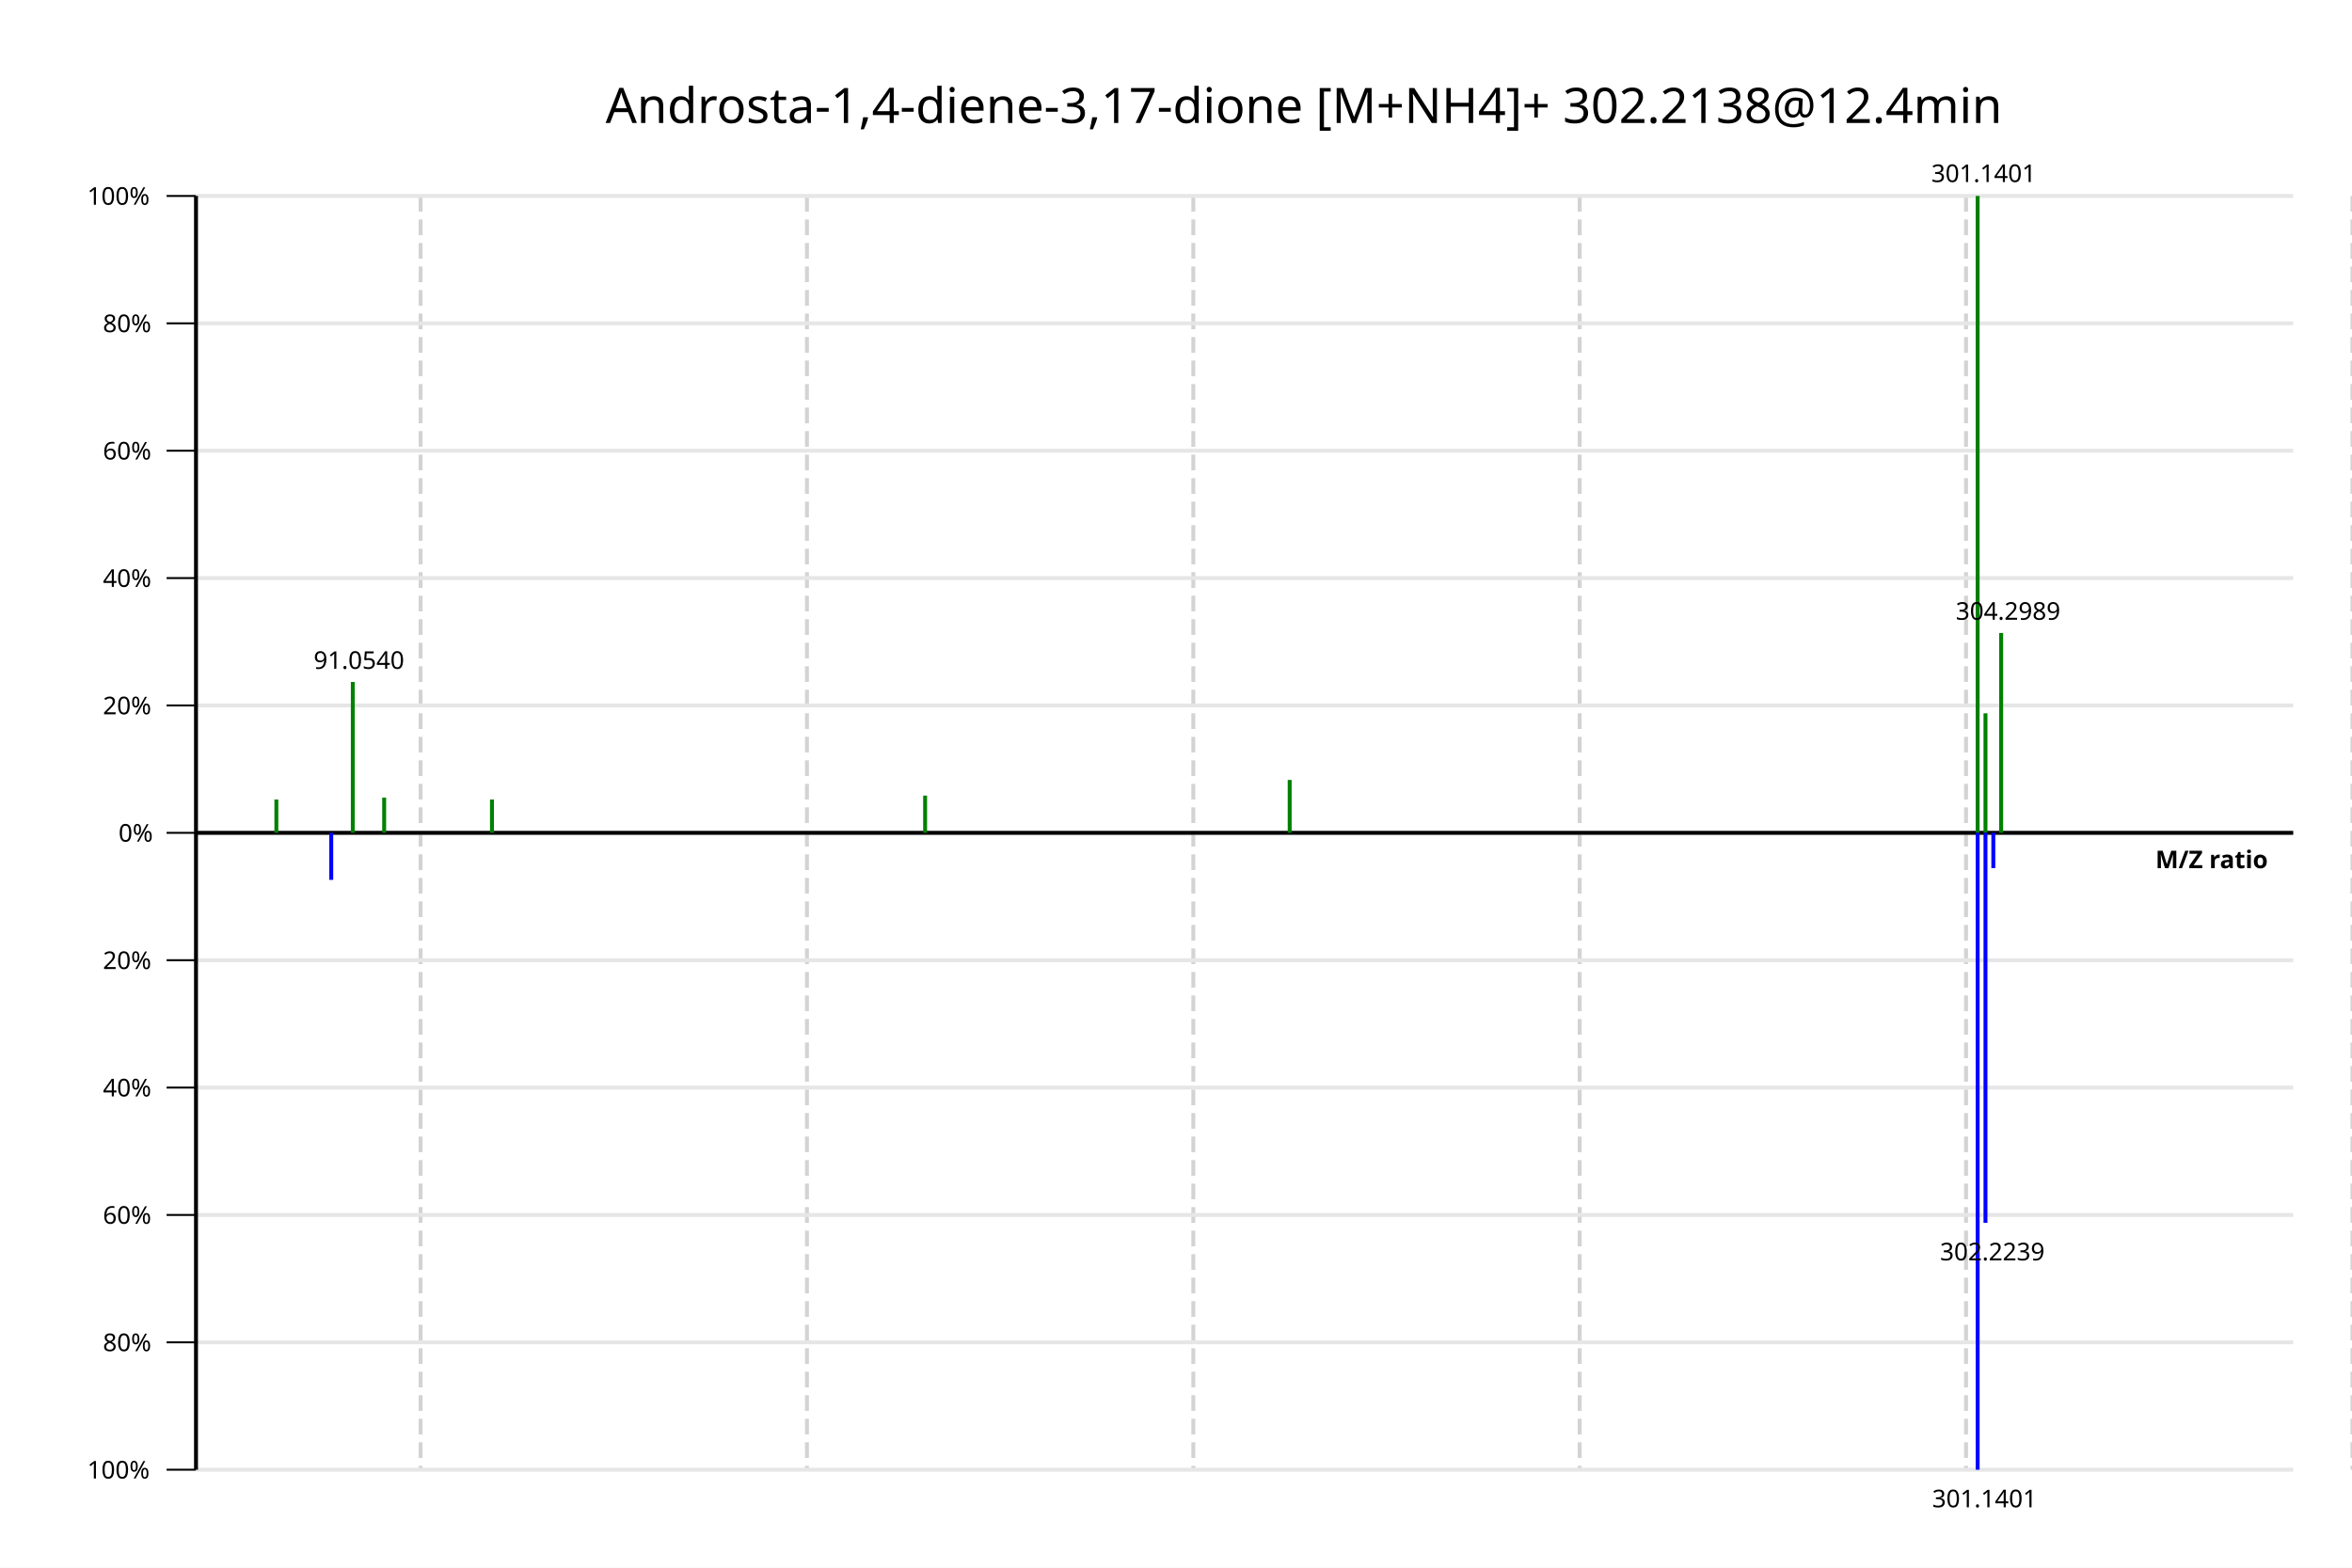
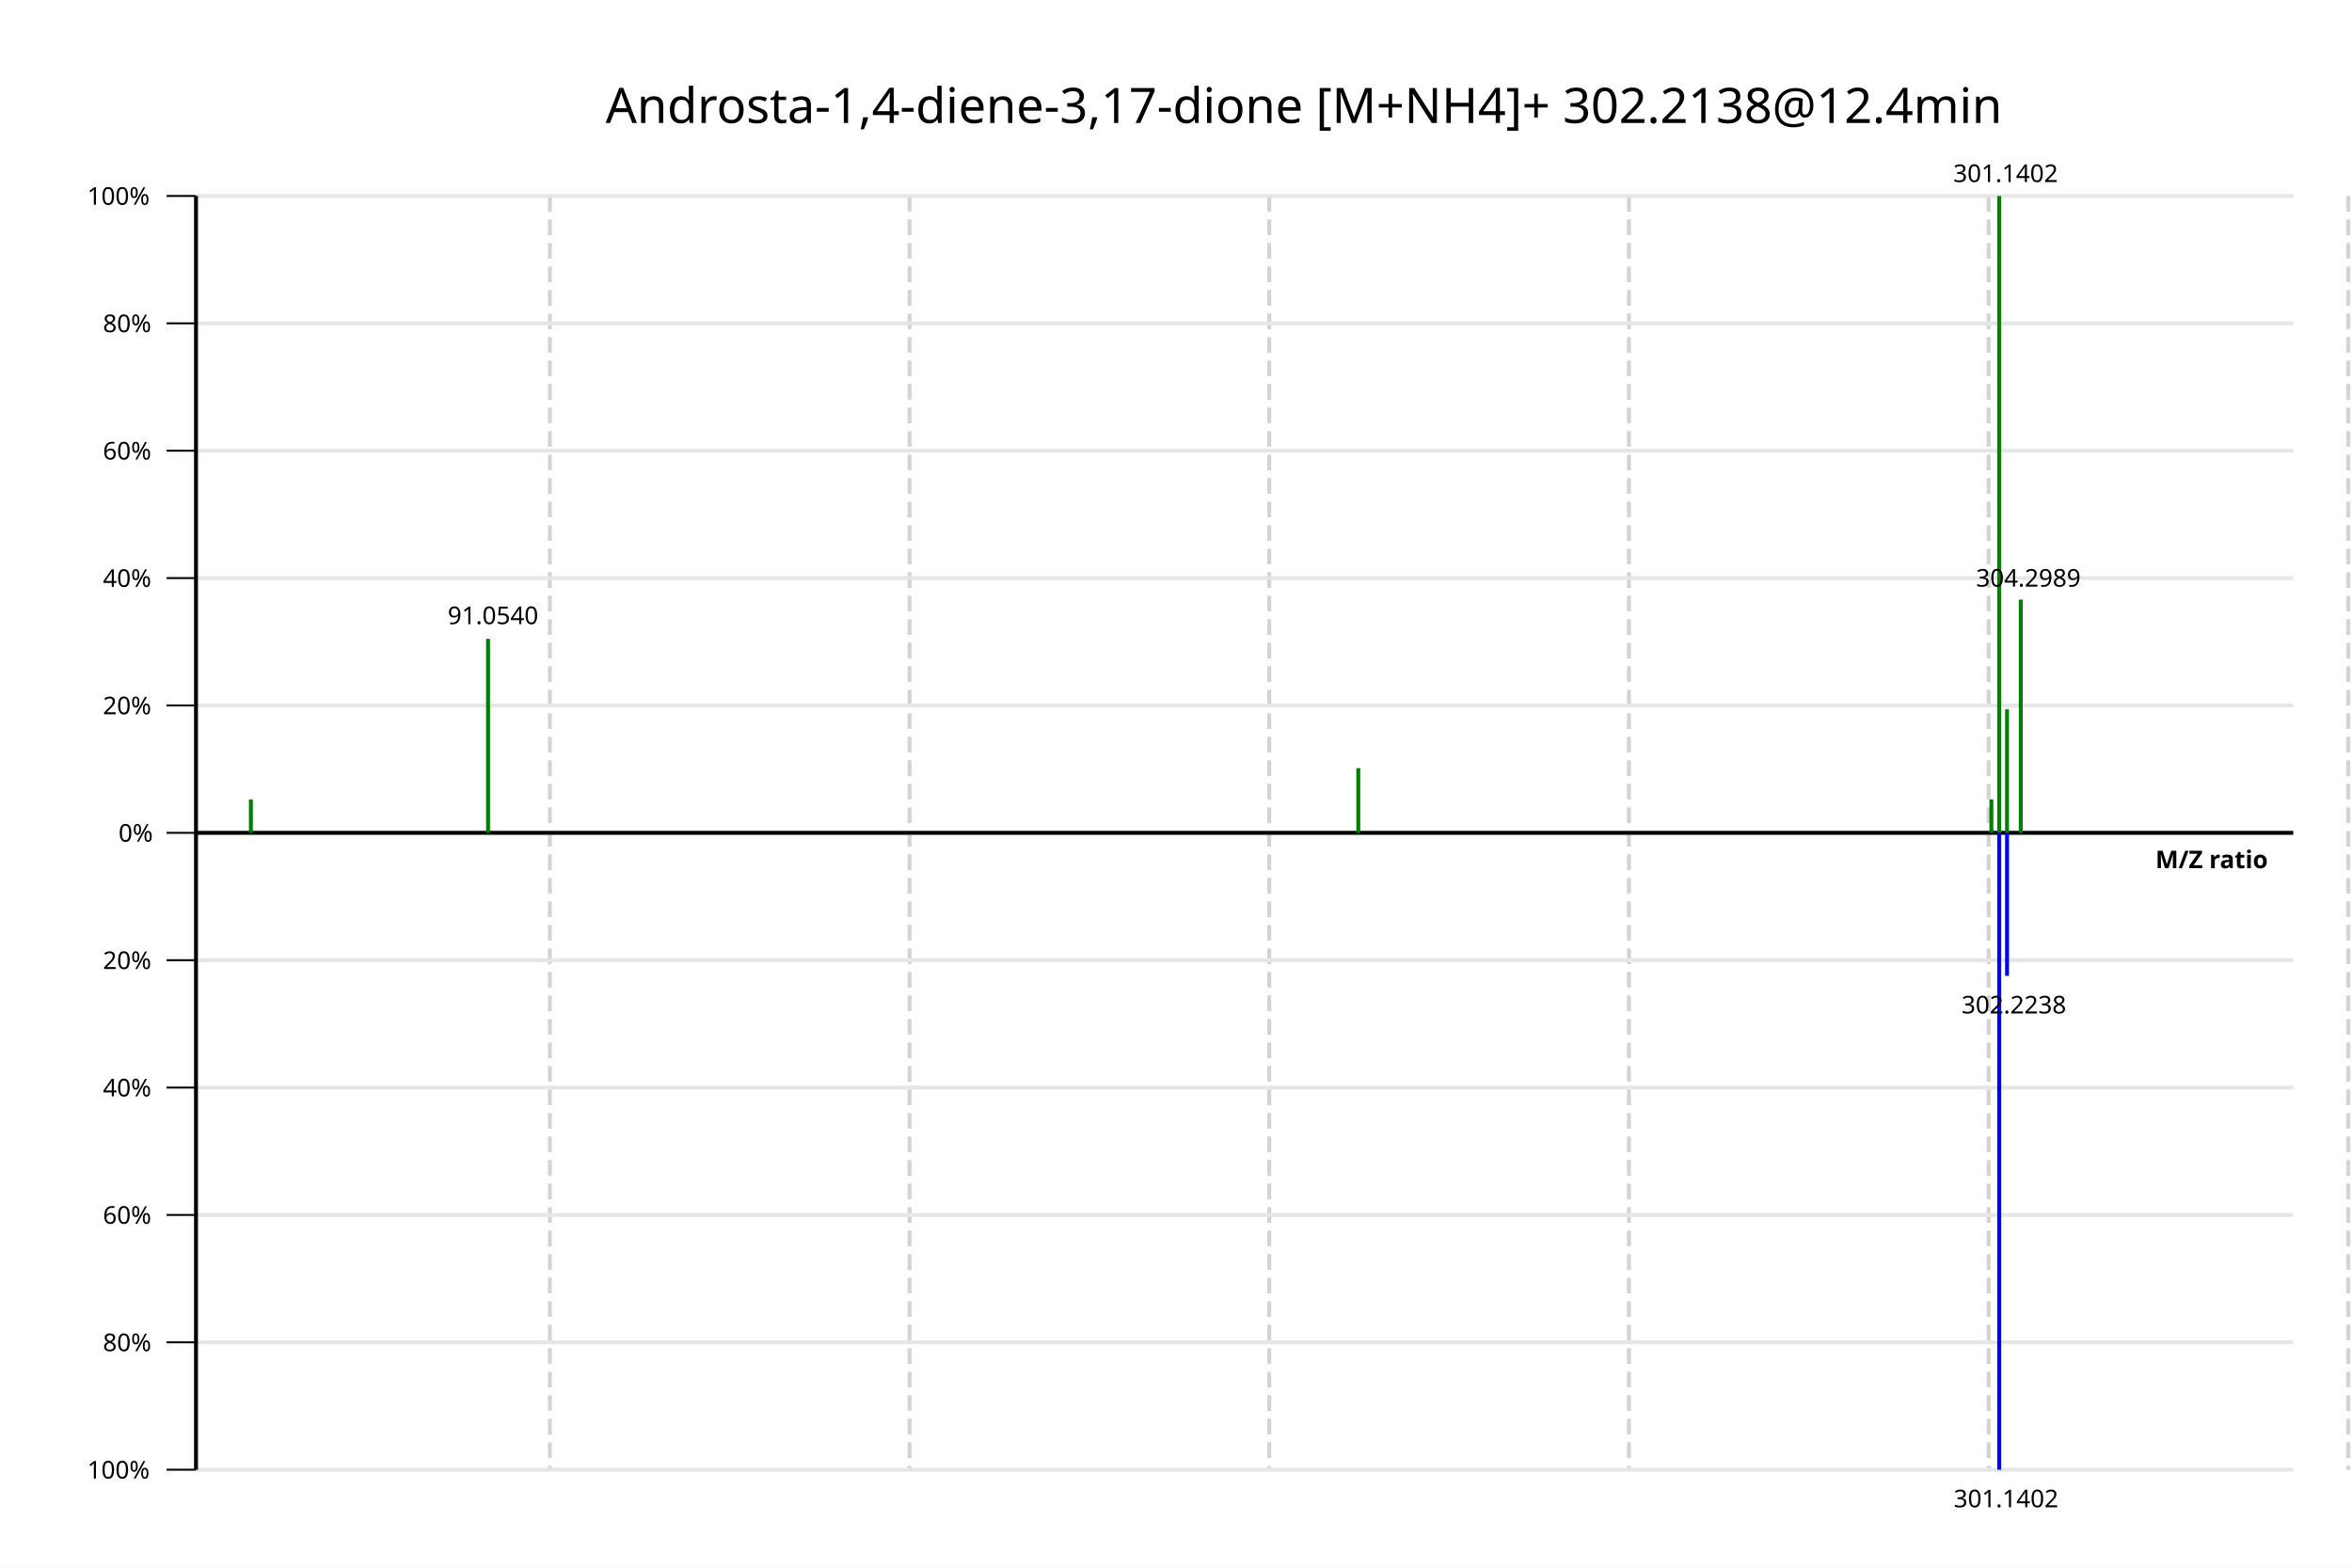
<svg xmlns="http://www.w3.org/2000/svg" preserveAspectRatio="xMaxYMax" width="1200" height="800" viewBox="0 0 1200 800">
  <rect x="0" y="0" width="1200" height="800" style="fill: #FFFFFF" />
-   <line x1="214.586" x2="214.586" y1="100" y2="750" style="stroke: #D3D3D3; stroke-width: 2; stroke-dash: dash;" stroke-dasharray="8 4" />
-   <line x1="411.711" x2="411.711" y1="100" y2="750" style="stroke: #D3D3D3; stroke-width: 2; stroke-dash: dash;" stroke-dasharray="8 4" />
-   <line x1="608.837" x2="608.837" y1="100" y2="750" style="stroke: #D3D3D3; stroke-width: 2; stroke-dash: dash;" stroke-dasharray="8 4" />
-   <line x1="805.963" x2="805.963" y1="100" y2="750" style="stroke: #D3D3D3; stroke-width: 2; stroke-dash: dash;" stroke-dasharray="8 4" />
-   <line x1="1003.089" x2="1003.089" y1="100" y2="750" style="stroke: #D3D3D3; stroke-width: 2; stroke-dash: dash;" stroke-dasharray="8 4" />
-   <line x1="1200.214" x2="1200.214" y1="100" y2="750" style="stroke: #D3D3D3; stroke-width: 2; stroke-dash: dash;" stroke-dasharray="8 4" />
+   <line x1="280.553" x2="280.553" y1="100" y2="750" style="stroke: #D3D3D3; stroke-width: 2; stroke-dash: dash;" stroke-dasharray="8 4" />
+   <line x1="464.068" x2="464.068" y1="100" y2="750" style="stroke: #D3D3D3; stroke-width: 2; stroke-dash: dash;" stroke-dasharray="8 4" />
+   <line x1="647.583" x2="647.583" y1="100" y2="750" style="stroke: #D3D3D3; stroke-width: 2; stroke-dash: dash;" stroke-dasharray="8 4" />
+   <line x1="831.098" x2="831.098" y1="100" y2="750" style="stroke: #D3D3D3; stroke-width: 2; stroke-dash: dash;" stroke-dasharray="8 4" />
+   <line x1="1014.613" x2="1014.613" y1="100" y2="750" style="stroke: #D3D3D3; stroke-width: 2; stroke-dash: dash;" stroke-dasharray="8 4" />
+   <line x1="1198.128" x2="1198.128" y1="100" y2="750" style="stroke: #D3D3D3; stroke-width: 2; stroke-dash: dash;" stroke-dasharray="8 4" />
  <line x1="100" x2="85" y1="425" y2="425" style="stroke: #000000; stroke-width: 1; stroke-dash: solid;" />
  <line x1="100" x2="1170" y1="425" y2="425" style="stroke: #E6E6E6; stroke-width: 2; stroke-dash: solid;" />
  <text x="60.488" y="429.495" style="font-style: normal;font-size: 12.5px;font-family: Microsoft YaHei;color: black;fill: #000000;">0%</text>
  <line x1="100" x2="85" y1="360" y2="360" style="stroke: #000000; stroke-width: 1; stroke-dash: solid;" />
  <line x1="100" x2="1170" y1="360" y2="360" style="stroke: #E6E6E6; stroke-width: 2; stroke-dash: solid;" />
  <text x="52.502" y="364.495" style="font-style: normal;font-size: 12.5px;font-family: Microsoft YaHei;color: black;fill: #000000;">20%</text>
  <line x1="100" x2="85" y1="490" y2="490" style="stroke: #000000; stroke-width: 1; stroke-dash: solid;" />
  <line x1="100" x2="1170" y1="490" y2="490" style="stroke: #E6E6E6; stroke-width: 2; stroke-dash: solid;" />
  <text x="52.502" y="494.495" style="font-style: normal;font-size: 12.5px;font-family: Microsoft YaHei;color: black;fill: #000000;">20%</text>
  <line x1="100" x2="85" y1="295" y2="295" style="stroke: #000000; stroke-width: 1; stroke-dash: solid;" />
  <line x1="100" x2="1170" y1="295" y2="295" style="stroke: #E6E6E6; stroke-width: 2; stroke-dash: solid;" />
  <text x="52.502" y="299.495" style="font-style: normal;font-size: 12.5px;font-family: Microsoft YaHei;color: black;fill: #000000;">40%</text>
  <line x1="100" x2="85" y1="555" y2="555" style="stroke: #000000; stroke-width: 1; stroke-dash: solid;" />
  <line x1="100" x2="1170" y1="555" y2="555" style="stroke: #E6E6E6; stroke-width: 2; stroke-dash: solid;" />
  <text x="52.502" y="559.495" style="font-style: normal;font-size: 12.5px;font-family: Microsoft YaHei;color: black;fill: #000000;">40%</text>
  <line x1="100" x2="85" y1="230" y2="230" style="stroke: #000000; stroke-width: 1; stroke-dash: solid;" />
  <line x1="100" x2="1170" y1="230" y2="230" style="stroke: #E6E6E6; stroke-width: 2; stroke-dash: solid;" />
  <text x="52.502" y="234.495" style="font-style: normal;font-size: 12.5px;font-family: Microsoft YaHei;color: black;fill: #000000;">60%</text>
  <line x1="100" x2="85" y1="620" y2="620" style="stroke: #000000; stroke-width: 1; stroke-dash: solid;" />
  <line x1="100" x2="1170" y1="620" y2="620" style="stroke: #E6E6E6; stroke-width: 2; stroke-dash: solid;" />
  <text x="52.502" y="624.495" style="font-style: normal;font-size: 12.5px;font-family: Microsoft YaHei;color: black;fill: #000000;">60%</text>
  <line x1="100" x2="85" y1="165" y2="165" style="stroke: #000000; stroke-width: 1; stroke-dash: solid;" />
  <line x1="100" x2="1170" y1="165" y2="165" style="stroke: #E6E6E6; stroke-width: 2; stroke-dash: solid;" />
  <text x="52.502" y="169.495" style="font-style: normal;font-size: 12.5px;font-family: Microsoft YaHei;color: black;fill: #000000;">80%</text>
  <line x1="100" x2="85" y1="685" y2="685" style="stroke: #000000; stroke-width: 1; stroke-dash: solid;" />
  <line x1="100" x2="1170" y1="685" y2="685" style="stroke: #E6E6E6; stroke-width: 2; stroke-dash: solid;" />
  <text x="52.502" y="689.495" style="font-style: normal;font-size: 12.5px;font-family: Microsoft YaHei;color: black;fill: #000000;">80%</text>
  <line x1="100" x2="85" y1="100" y2="100" style="stroke: #000000; stroke-width: 1; stroke-dash: solid;" />
  <line x1="100" x2="1170" y1="100" y2="100" style="stroke: #E6E6E6; stroke-width: 2; stroke-dash: solid;" />
  <text x="44.516" y="104.495" style="font-style: normal;font-size: 12.5px;font-family: Microsoft YaHei;color: black;fill: #000000;">100%</text>
  <line x1="100" x2="85" y1="750" y2="750" style="stroke: #000000; stroke-width: 1; stroke-dash: solid;" />
  <line x1="100" x2="1170" y1="750" y2="750" style="stroke: #E6E6E6; stroke-width: 2; stroke-dash: solid;" />
  <text x="44.516" y="754.495" style="font-style: normal;font-size: 12.5px;font-family: Microsoft YaHei;color: black;fill: #000000;">100%</text>
  <line x1="100" x2="100" y1="100" y2="750" style="stroke: #000000; stroke-width: 2; stroke-dash: solid;" />
  <text x="50.004" y="502.399" style="font-style: strong;font-weight:bold;font-size: 12.5px;font-family: Microsoft YaHei;color: black;fill: #000000;transform-origin: 50.004px 502.399px;" transform="rotate(-90)">Relative Intensity(%)</text>
  <line x1="100" x2="1170" y1="425" y2="425" style="stroke: #000000; stroke-width: 2; stroke-dash: solid;" />
  <text x="1099.708" y="443.054" style="font-style: strong;font-weight:bold;font-size: 12.5px;font-family: Microsoft YaHei;color: black;fill: #000000;">M/Z ratio</text>
-   <rect x="140" y="408" width="2" height="17" style="fill: #008000" />
-   <rect x="179" y="348" width="2" height="77" style="fill: #008000" />
-   <rect x="195" y="407" width="2" height="18" style="fill: #008000" />
-   <rect x="250" y="408" width="2" height="17" style="fill: #008000" />
-   <rect x="471" y="406" width="2" height="19" style="fill: #008000" />
-   <rect x="657" y="398" width="2" height="27" style="fill: #008000" />
-   <rect x="1008" y="100" width="2" height="325" style="fill: #008000" />
-   <rect x="1012" y="364" width="2" height="61" style="fill: #008000" />
-   <rect x="1020" y="323" width="2" height="102" style="fill: #008000" />
-   <rect x="168" y="425" width="2" height="24" style="fill: #0000FF" />
-   <rect x="1008" y="425" width="2" height="325" style="fill: #0000FF" />
-   <rect x="1012" y="425" width="2" height="199" style="fill: #0000FF" />
-   <rect x="1016" y="425" width="2" height="18" style="fill: #0000FF" />
-   <text x="160.014" y="341.324" style="font-style: normal;font-size: 12.5px;font-family: Segoe UI;color: black;fill: #000000;">91.0540</text>
-   <text x="985.383" y="92.886" style="font-style: normal;font-size: 12.5px;font-family: Segoe UI;color: black;fill: #000000;">301.1401</text>
-   <text x="997.836" y="316.259" style="font-style: normal;font-size: 12.5px;font-family: Segoe UI;color: black;fill: #000000;">304.2989</text>
-   <text x="985.799" y="769.168" style="font-style: normal;font-size: 12.5px;font-family: Segoe UI;color: black;fill: #000000;">301.1401</text>
-   <text x="989.799" y="643.168" style="font-style: normal;font-size: 12.5px;font-family: Segoe UI;color: black;fill: #000000;">302.2239</text>
+   <rect x="127" y="408" width="2" height="17" style="fill: #008000" />
+   <rect x="248" y="326" width="2" height="99" style="fill: #008000" />
+   <rect x="692" y="392" width="2" height="33" style="fill: #008000" />
+   <rect x="1015" y="408" width="2" height="17" style="fill: #008000" />
+   <rect x="1019" y="100" width="2" height="325" style="fill: #008000" />
+   <rect x="1023" y="362" width="2" height="63" style="fill: #008000" />
+   <rect x="1030" y="306" width="2" height="119" style="fill: #008000" />
+   <rect x="1019" y="425" width="2" height="325" style="fill: #0000FF" />
+   <rect x="1023" y="425" width="2" height="73" style="fill: #0000FF" />
+   <text x="228.417" y="318.482" style="font-style: normal;font-size: 12.5px;font-family: Segoe UI;color: black;fill: #000000;">91.0540</text>
+   <text x="996.597" y="92.886" style="font-style: normal;font-size: 12.5px;font-family: Segoe UI;color: black;fill: #000000;">301.1402</text>
+   <text x="1008.191" y="299.356" style="font-style: normal;font-size: 12.5px;font-family: Segoe UI;color: black;fill: #000000;">304.2989</text>
+   <text x="996.799" y="769.168" style="font-style: normal;font-size: 12.5px;font-family: Segoe UI;color: black;fill: #000000;">301.1402</text>
+   <text x="1000.799" y="517.168" style="font-style: normal;font-size: 12.5px;font-family: Segoe UI;color: black;fill: #000000;">302.2238</text>
  <text x="308.985" y="62.756" style="font-style: normal;font-size: 25px;font-family: Microsoft YaHei;color: black;fill: #000000;">Androsta-1,4-diene-3,17-dione [M+NH4]+ 302.2138@12.4min</text>
</svg>
